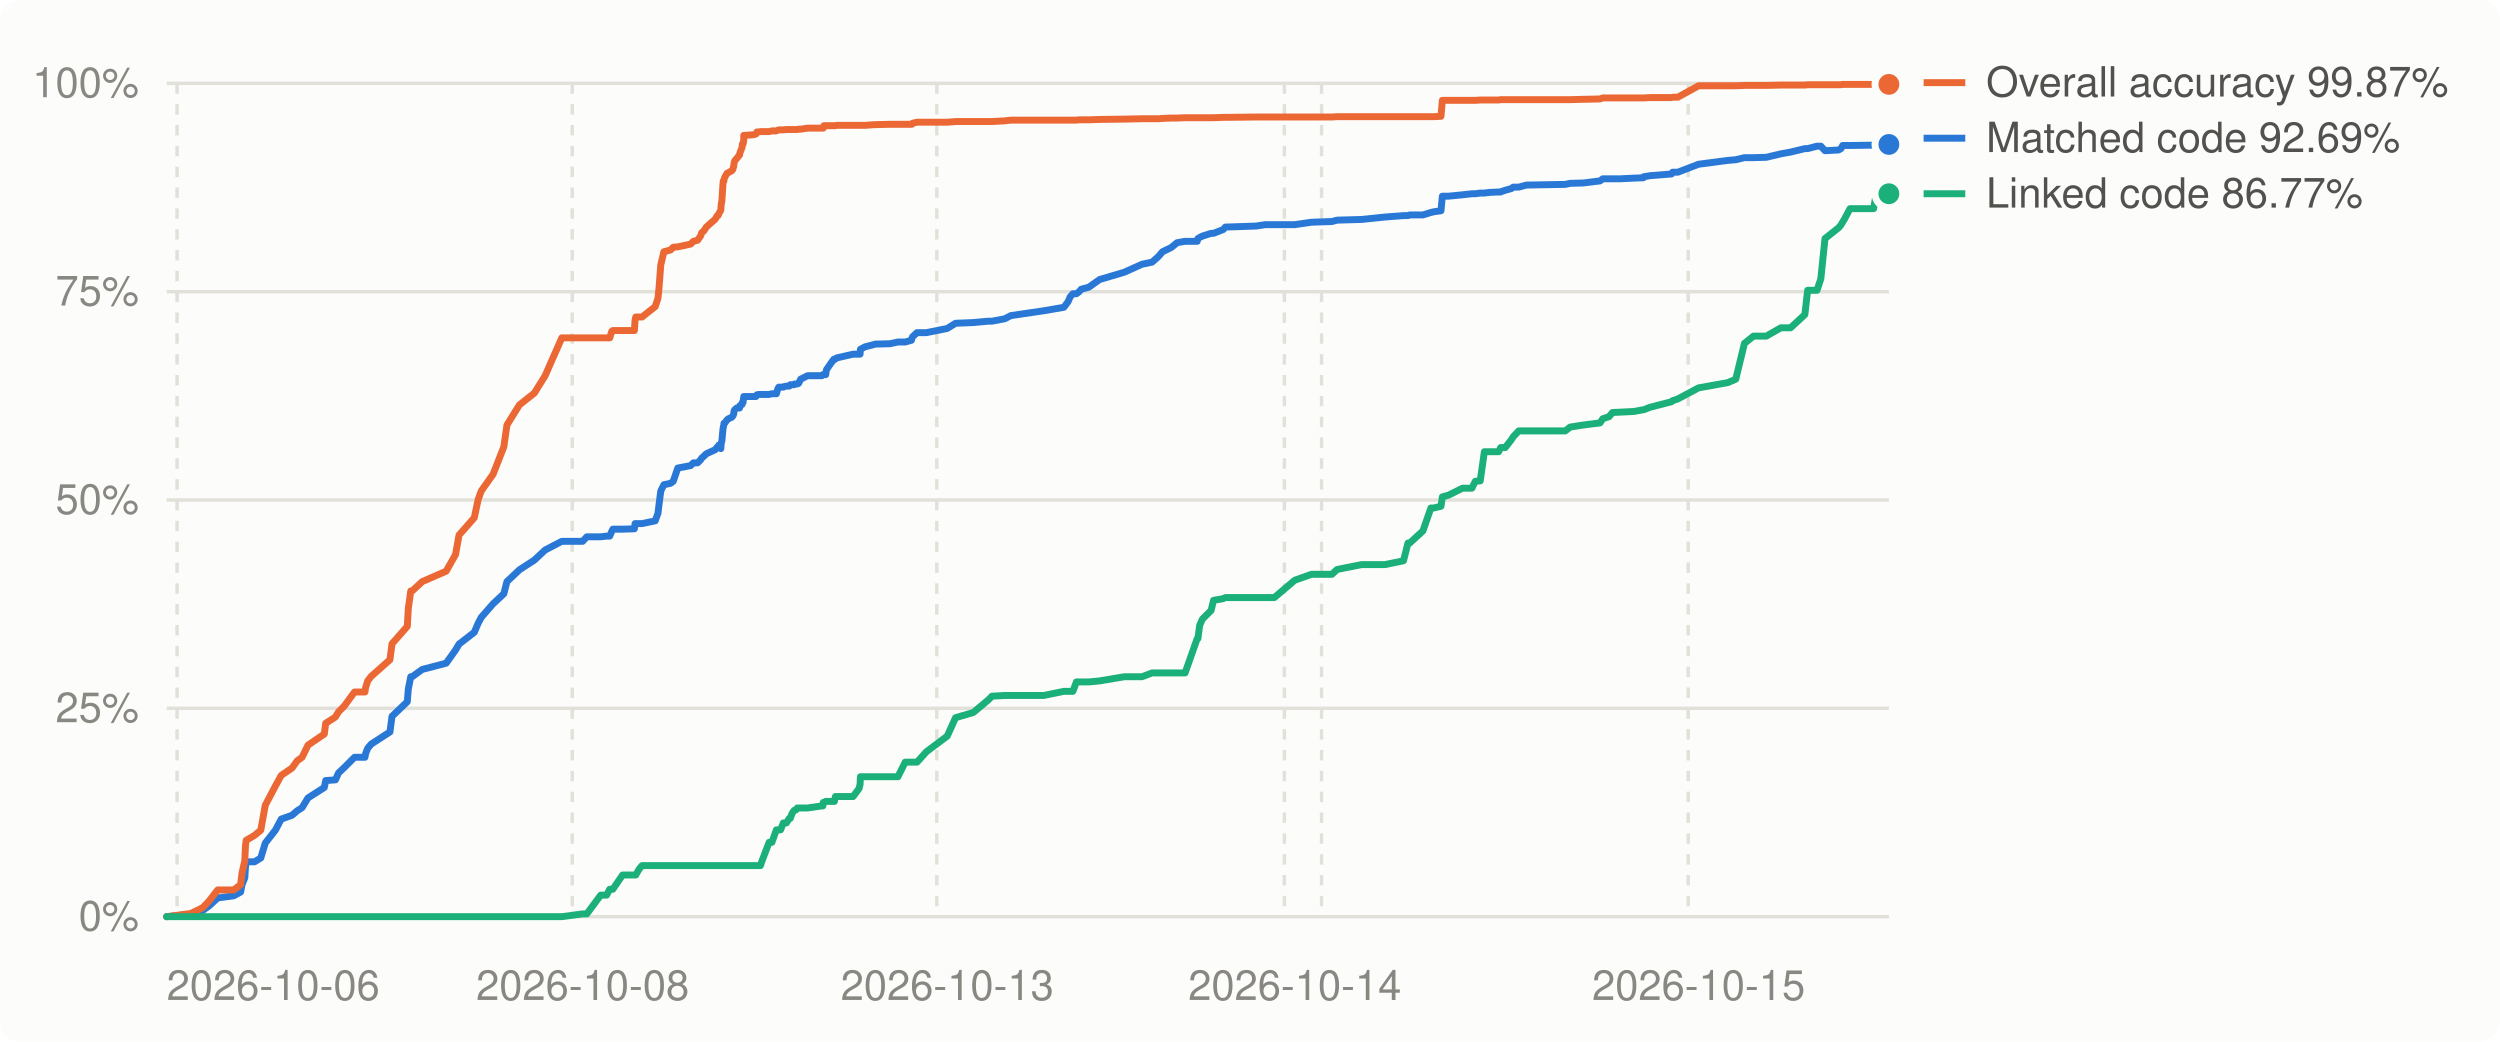
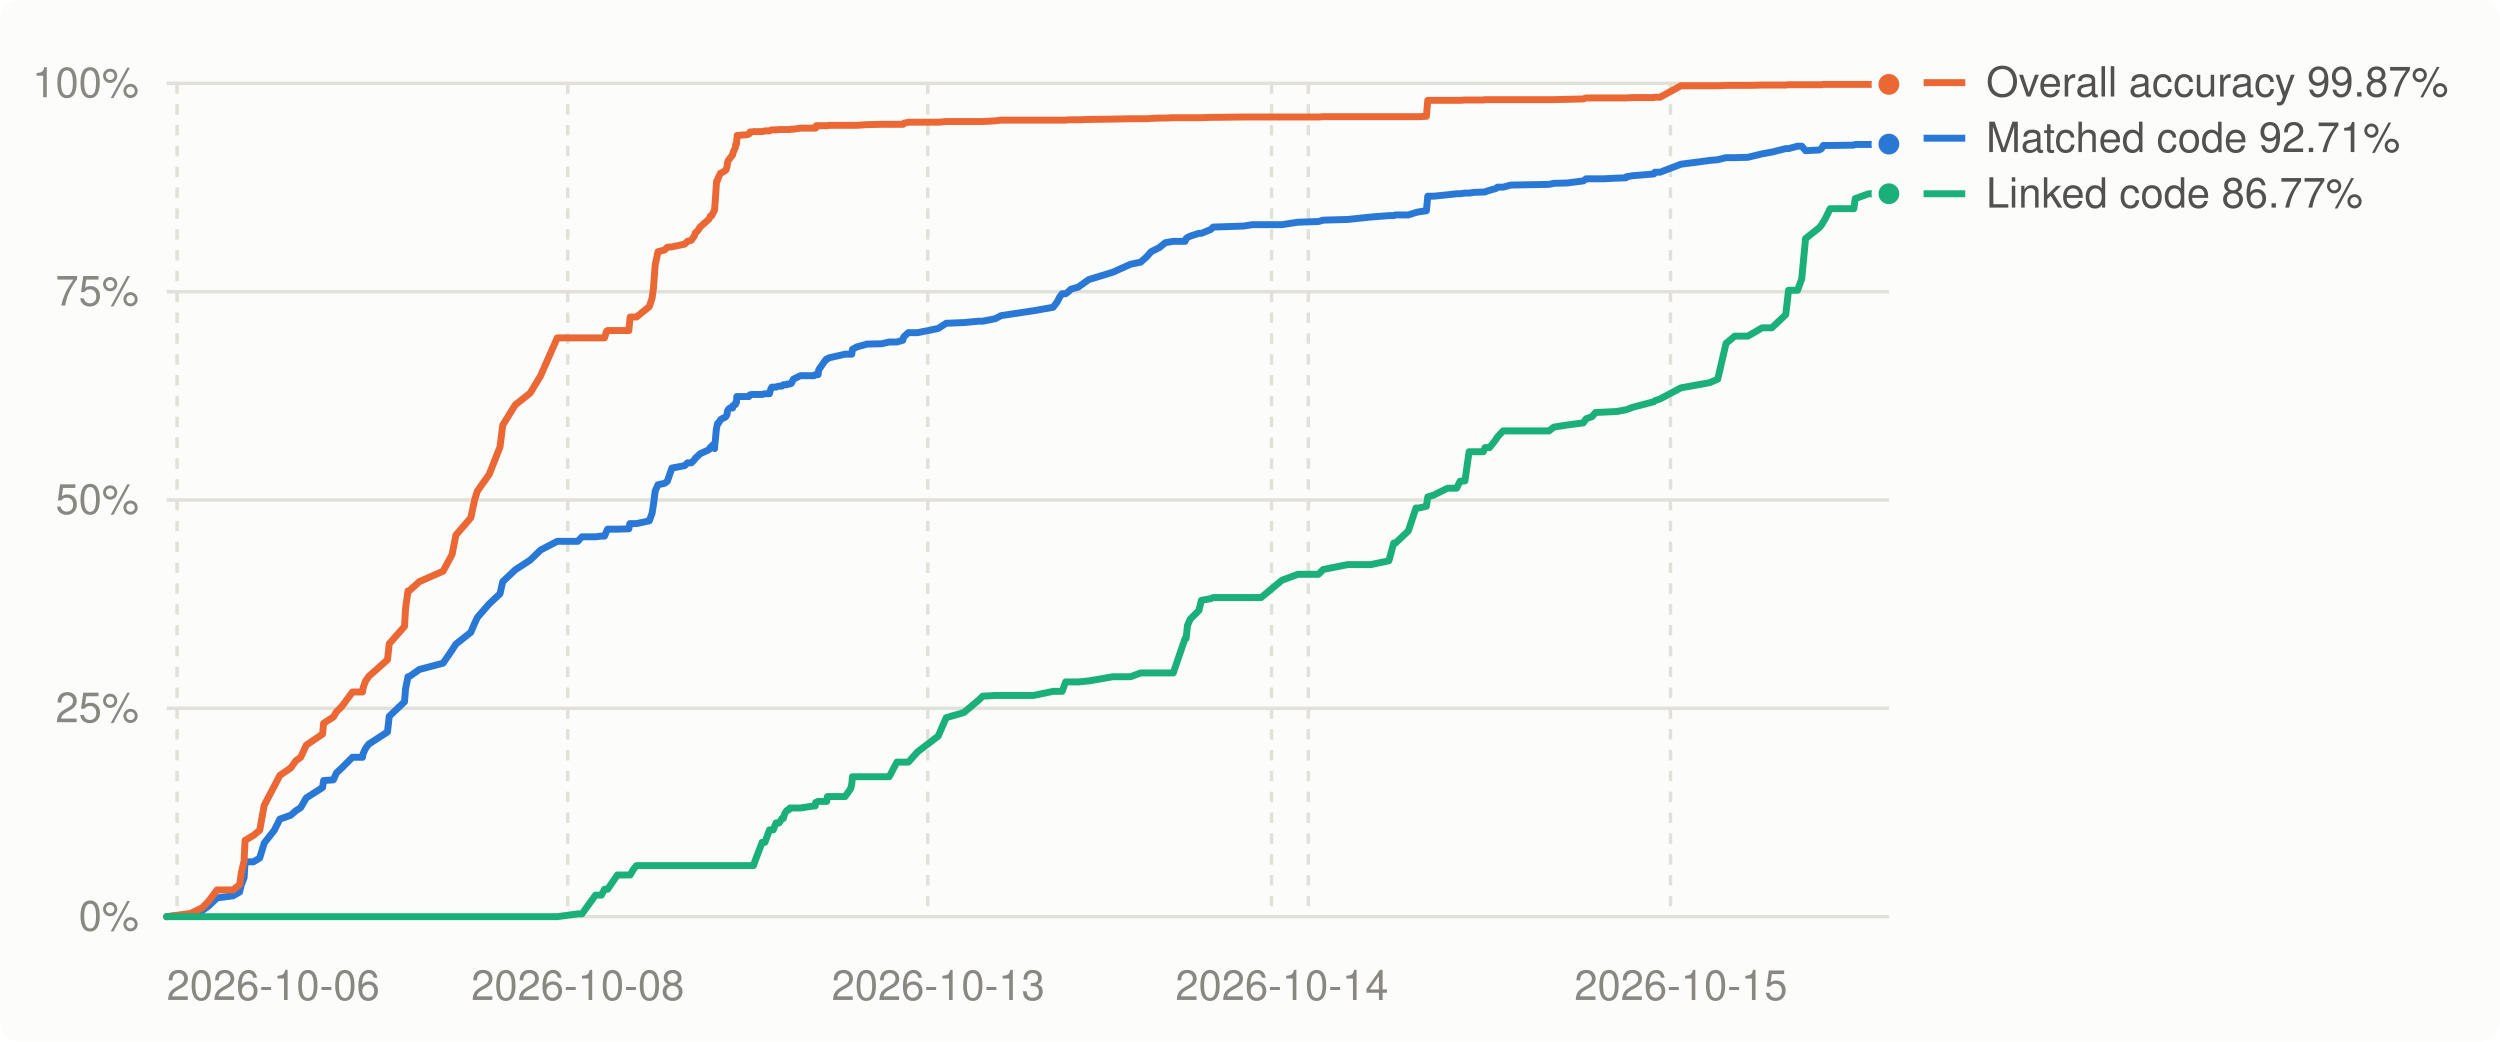
<svg xmlns="http://www.w3.org/2000/svg" viewBox="0 0 720 300" width="720" height="300" role="img" aria-label="Decompilation progress over time">
  <style>
.bg{fill:#fcfcfb}.grid{stroke:#e1e0d9}.muted{fill:#898781}.lbl{fill:#52514e}.ln0{stroke:#2a78d6}.dot0{fill:#2a78d6;stroke:#fcfcfb}.ln1{stroke:#eb6834}.dot1{fill:#eb6834;stroke:#fcfcfb}.ln2{stroke:#1baf7a}.dot2{fill:#1baf7a;stroke:#fcfcfb}
@media (prefers-color-scheme: dark){.bg{fill:#1a1a19}.grid{stroke:#2c2c2a}.muted{fill:#898781}.lbl{fill:#c3c2b7}.ln0{stroke:#3987e5}.dot0{fill:#3987e5;stroke:#1a1a19}.ln1{stroke:#d95926}.dot1{fill:#d95926;stroke:#1a1a19}.ln2{stroke:#199e70}.dot2{fill:#199e70;stroke:#1a1a19}}
text{font:12px -apple-system,BlinkMacSystemFont,'Segoe UI',Helvetica,Arial,sans-serif}
</style>
  <rect class="bg" width="720" height="300" rx="6" />
  <line x1="48" x2="544" y1="264.0" y2="264.0" class="grid" stroke-width="1" />
  <text x="40" y="268.0" class="muted" text-anchor="end">0%</text>
  <line x1="48" x2="544" y1="204.0" y2="204.0" class="grid" stroke-width="1" />
  <text x="40" y="208.0" class="muted" text-anchor="end">25%</text>
  <line x1="48" x2="544" y1="144.0" y2="144.0" class="grid" stroke-width="1" />
  <text x="40" y="148.0" class="muted" text-anchor="end">50%</text>
  <line x1="48" x2="544" y1="84.0" y2="84.0" class="grid" stroke-width="1" />
  <text x="40" y="88.0" class="muted" text-anchor="end">75%</text>
  <line x1="48" x2="544" y1="24.0" y2="24.0" class="grid" stroke-width="1" />
  <text x="40" y="28.0" class="muted" text-anchor="end">100%</text>
  <line x1="51.0" x2="51.0" y1="24" y2="264" class="grid" stroke-width="1" stroke-dasharray="3 3" />
-   <line x1="164.8" x2="164.8" y1="24" y2="264" class="grid" stroke-width="1" stroke-dasharray="3 3" />
-   <line x1="269.8" x2="269.8" y1="24" y2="264" class="grid" stroke-width="1" stroke-dasharray="3 3" />
-   <line x1="369.9" x2="369.9" y1="24" y2="264" class="grid" stroke-width="1" stroke-dasharray="3 3" />
-   <line x1="380.6" x2="380.6" y1="24" y2="264" class="grid" stroke-width="1" stroke-dasharray="3 3" />
-   <line x1="486.2" x2="486.2" y1="24" y2="264" class="grid" stroke-width="1" stroke-dasharray="3 3" />
+   <line x1="163.5" x2="163.5" y1="24" y2="264" class="grid" stroke-width="1" stroke-dasharray="3 3" />
+   <line x1="267.2" x2="267.2" y1="24" y2="264" class="grid" stroke-width="1" stroke-dasharray="3 3" />
+   <line x1="366.2" x2="366.2" y1="24" y2="264" class="grid" stroke-width="1" stroke-dasharray="3 3" />
+   <line x1="376.8" x2="376.8" y1="24" y2="264" class="grid" stroke-width="1" stroke-dasharray="3 3" />
+   <line x1="481.1" x2="481.1" y1="24" y2="264" class="grid" stroke-width="1" stroke-dasharray="3 3" />
  <text class="muted" x="48.0" y="288" text-anchor="start">2026-10-06</text>
-   <text class="muted" x="167.8" y="288" text-anchor="middle">2026-10-08</text>
-   <text class="muted" x="272.8" y="288" text-anchor="middle">2026-10-13</text>
-   <text class="muted" x="372.9" y="288" text-anchor="middle">2026-10-14</text>
-   <text class="muted" x="489.2" y="288" text-anchor="middle">2026-10-15</text>
-   <polyline points="48.0,264.0 54.0,263.4 54.9,263.3 58.4,262.2 60.2,260.9 62.7,258.6 67.3,258.0 69.3,256.9 69.7,254.8 70.5,252.8 70.7,249.7 70.9,248.2 73.3,248.2 75.1,247.1 76.4,242.8 79.3,239.1 81.0,235.9 84.1,234.8 85.6,233.5 87.0,232.6 88.7,229.8 93.4,226.8 93.8,224.8 96.6,224.6 97.5,222.6 99.1,221.1 102.1,218.1 105.1,218.1 105.3,217.0 105.9,215.5 106.9,214.3 112.3,210.8 112.9,206.3 117.3,202.1 117.6,198.4 118.3,194.9 118.7,194.9 121.6,192.8 128.5,191.0 131.2,187.2 132.2,185.5 136.6,182.1 137.7,179.5 138.6,177.8 142.0,173.9 145.1,171.0 146.0,167.5 149.6,164.1 153.9,161.3 157.0,158.4 161.8,155.9 167.8,155.9 169.0,154.6 173.0,154.6 174.7,154.4 175.6,154.4 176.2,153.0 176.5,152.4 179.3,152.4 182.7,152.3 182.9,150.8 183.1,150.8 184.0,150.8 184.9,150.8 188.7,150.0 189.5,147.8 189.8,145.3 190.3,141.4 191.2,139.6 193.1,139.2 193.9,138.6 195.2,134.8 198.9,134.1 199.7,133.3 200.9,133.3 201.8,132.4 202.1,131.9 202.6,131.5 202.7,131.4 203.1,131.0 203.4,130.7 206.0,129.5 206.5,128.8 206.8,128.7 207.0,128.2 207.6,129.2 207.7,127.6 207.9,127.0 208.2,123.7 208.3,123.1 208.5,122.2 208.5,121.9 208.7,121.9 209.4,120.9 209.8,120.6 210.7,120.2 211.0,119.9 211.3,119.3 211.4,118.4 211.6,118.0 212.2,117.5 213.0,117.5 213.1,116.8 213.7,116.5 213.8,115.9 214.0,115.9 214.2,114.2 214.2,114.2 215.7,114.2 217.0,114.2 217.7,114.2 218.0,113.7 218.0,113.7 218.6,113.6 219.0,113.6 219.4,113.6 221.5,113.6 222.3,113.4 223.6,113.4 224.0,112.0 224.3,111.5 224.8,111.5 225.6,111.5 225.6,111.4 226.5,111.2 227.3,111.2 227.6,110.8 228.1,110.8 228.7,110.8 228.8,110.6 229.3,110.6 229.5,110.6 229.6,110.6 230.0,110.4 230.6,109.2 232.6,108.2 236.7,108.2 237.0,107.9 237.1,107.9 237.3,107.9 237.5,107.9 237.8,107.9 238.0,106.5 239.8,103.9 240.0,103.8 240.1,103.5 240.3,103.4 240.6,103.4 240.9,103.1 245.7,102.0 247.4,102.0 247.7,102.0 247.8,100.6 249.1,99.9 251.8,99.2 252.0,99.1 256.3,99.0 258.6,98.5 260.7,98.5 262.5,98.0 262.6,97.5 262.8,97.0 264.1,95.8 266.8,95.8 272.8,94.6 275.2,93.1 280.3,92.9 284.6,92.5 285.7,92.5 289.4,91.8 291.1,90.9 300.6,89.5 306.4,88.5 307.6,86.9 308.2,85.5 309.0,84.6 310.0,84.6 310.8,84.0 311.4,83.3 313.6,82.7 316.7,80.5 323.8,78.4 328.9,76.1 331.8,75.5 333.6,73.9 334.8,72.5 337.3,71.3 339.0,69.9 341.3,69.5 344.8,69.5 345.0,68.7 345.5,68.4 346.3,68.0 348.8,67.2 349.5,67.2 352.3,66.1 352.9,65.4 361.8,65.1 364.4,64.7 367.0,64.7 372.9,64.7 377.7,64.0 383.6,63.8 385.1,63.4 392.2,63.2 398.9,62.5 404.2,62.1 405.5,62.1 406.0,61.9 409.8,61.9 412.1,61.2 412.9,61.0 415.0,60.7 415.4,56.5 417.2,56.5 421.2,56.1 423.9,55.8 424.9,55.8 426.3,55.6 427.5,55.6 429.1,55.4 431.6,55.3 432.2,55.3 432.3,55.2 433.5,54.8 435.3,54.3 435.8,53.9 437.4,53.9 439.6,53.3 450.8,53.1 452.2,52.8 456.0,52.7 460.8,52.1 461.6,51.5 463.4,51.5 464.4,51.5 466.6,51.5 470.6,51.3 473.3,51.2 473.4,50.9 475.2,50.6 481.4,50.1 481.7,49.6 483.2,49.6 489.2,47.3 497.6,46.2 499.9,46.0 502.4,45.4 505.0,45.4 508.7,45.3 512.9,44.3 515.7,43.8 519.8,42.8 520.6,42.8 523.3,42.1 524.4,42.1 525.6,43.4 529.5,43.2 530.2,42.8 530.7,41.9 531.1,41.9 532.8,41.9 539.6,41.8 540.1,41.6 544.0,41.6" fill="none" class="ln0" stroke-width="2" stroke-linejoin="round" stroke-linecap="round" />
-   <polyline points="48.0,264.0 54.0,263.2 54.9,263.1 58.4,261.4 60.2,259.5 62.7,256.3 67.3,256.3 69.3,254.8 69.7,251.4 70.5,247.9 70.7,243.5 70.9,242.0 73.3,240.6 75.1,239.1 76.4,231.9 79.3,226.4 81.0,223.3 84.1,221.2 85.6,219.1 87.0,218.1 88.7,214.6 93.4,211.4 93.8,208.3 96.6,206.5 97.5,205.0 99.1,203.4 102.1,199.3 105.1,199.3 105.3,198.0 105.9,196.1 106.9,194.8 112.3,190.0 112.9,185.4 117.3,180.4 117.6,175.2 118.3,170.2 118.7,170.2 121.6,167.5 128.5,164.5 131.2,159.7 132.2,154.1 136.6,149.1 137.7,143.9 138.6,141.4 142.0,136.6 145.1,128.7 146.0,122.4 149.6,116.6 153.9,113.2 157.0,108.2 161.8,97.3 167.8,97.3 169.0,97.3 173.0,97.3 174.7,97.3 175.6,97.3 176.2,95.4 176.5,95.2 179.3,95.2 182.7,95.2 182.9,92.1 183.1,91.3 184.0,91.3 184.9,91.3 188.7,88.3 189.5,85.9 189.8,82.9 190.3,76.3 191.2,72.5 193.1,72.0 193.9,71.2 195.2,71.1 198.9,70.3 199.7,69.5 200.9,69.2 201.8,67.9 202.1,67.0 202.6,66.6 202.7,66.5 203.1,65.9 203.4,65.4 206.0,63.1 206.5,62.2 206.8,62.1 207.0,61.6 207.6,60.5 207.7,58.9 207.9,57.9 208.2,53.2 208.3,52.1 208.5,52.1 208.5,51.8 208.7,51.1 209.4,49.9 209.8,49.7 210.7,49.2 211.0,48.9 211.3,47.9 211.4,47.0 211.6,46.3 212.2,45.6 213.0,44.6 213.1,44.0 213.7,42.5 213.8,41.5 214.0,41.5 214.2,40.4 214.2,39.0 215.7,38.9 217.0,38.8 217.7,38.6 218.0,38.1 218.0,38.0 218.6,38.0 219.0,37.9 219.4,37.9 221.5,37.9 222.3,37.7 223.6,37.7 224.0,37.5 224.3,37.4 224.8,37.4 225.6,37.4 225.6,37.4 226.5,37.3 227.3,37.3 227.6,37.3 228.1,37.3 228.7,37.3 228.8,37.3 229.3,37.3 229.5,37.3 229.6,37.3 230.0,37.2 230.6,37.2 232.6,36.9 236.7,36.9 237.0,36.9 237.1,36.9 237.3,36.2 237.5,36.2 237.8,36.2 238.0,36.2 239.8,36.2 240.0,36.2 240.1,36.2 240.3,36.2 240.6,36.2 240.9,36.1 245.7,36.1 247.4,36.1 247.7,36.1 247.8,36.1 249.1,36.1 251.8,35.9 252.0,35.9 256.3,35.8 258.6,35.8 260.7,35.8 262.5,35.8 262.6,35.8 262.8,35.5 264.1,35.2 266.8,35.2 272.8,35.2 275.2,35.0 280.3,35.0 284.6,35.0 285.7,35.0 289.4,34.8 291.1,34.6 300.6,34.6 306.4,34.6 307.6,34.6 308.2,34.6 309.0,34.6 310.0,34.6 310.8,34.5 311.4,34.5 313.6,34.5 316.7,34.4 323.8,34.3 328.9,34.2 331.8,34.2 333.6,34.2 334.8,34.1 337.3,34.0 339.0,34.0 341.3,33.9 344.8,33.9 345.0,33.9 345.5,33.9 346.3,33.9 348.8,33.9 349.5,33.9 352.3,33.8 352.9,33.8 361.8,33.7 364.4,33.7 367.0,33.7 372.9,33.7 377.7,33.7 383.6,33.7 385.1,33.6 392.2,33.6 398.9,33.6 404.2,33.6 405.5,33.6 406.0,33.6 409.8,33.6 412.1,33.6 412.9,33.6 415.0,33.5 415.4,28.9 417.2,28.9 421.2,28.9 423.9,28.9 424.9,28.9 426.3,28.8 427.5,28.8 429.1,28.8 431.6,28.8 432.2,28.7 432.3,28.7 433.5,28.7 435.3,28.7 435.8,28.7 437.4,28.7 439.6,28.7 450.8,28.7 452.2,28.7 456.0,28.6 460.8,28.5 461.6,28.2 463.4,28.2 464.4,28.2 466.6,28.2 470.6,28.2 473.3,28.2 473.4,28.2 475.2,28.1 481.4,28.1 481.7,28.0 483.2,28.0 489.2,24.7 497.6,24.7 499.9,24.7 502.4,24.6 505.0,24.6 508.7,24.6 512.9,24.5 515.7,24.5 519.8,24.5 520.6,24.4 523.3,24.4 524.4,24.4 525.6,24.4 529.5,24.4 530.2,24.4 530.7,24.3 531.1,24.3 532.8,24.3 539.6,24.3 540.1,24.3 544.0,24.3" fill="none" class="ln1" stroke-width="2" stroke-linejoin="round" stroke-linecap="round" />
-   <polyline points="48.0,264.0 54.0,264.0 54.9,264.0 58.4,264.0 60.2,264.0 62.7,264.0 67.3,264.0 69.3,264.0 69.7,264.0 70.5,264.0 70.7,264.0 70.9,264.0 73.3,264.0 75.1,264.0 76.4,264.0 79.3,264.0 81.0,264.0 84.1,264.0 85.6,264.0 87.0,264.0 88.7,264.0 93.4,264.0 93.8,264.0 96.6,264.0 97.5,264.0 99.1,264.0 102.1,264.0 105.1,264.0 105.3,264.0 105.9,264.0 106.9,264.0 112.3,264.0 112.9,264.0 117.3,264.0 117.6,264.0 118.3,264.0 118.7,264.0 121.6,264.0 128.5,264.0 131.2,264.0 132.2,264.0 136.6,264.0 137.7,264.0 138.6,264.0 142.0,264.0 145.1,264.0 146.0,264.0 149.6,264.0 153.9,264.0 157.0,264.0 161.8,264.0 167.8,263.2 169.0,263.2 173.0,257.8 174.7,257.8 175.6,256.1 176.2,256.1 176.5,256.1 179.3,252.0 182.7,252.0 182.9,252.0 183.1,252.0 184.0,250.4 184.9,249.3 188.7,249.3 189.5,249.3 189.8,249.3 190.3,249.3 191.2,249.3 193.1,249.3 193.9,249.3 195.2,249.3 198.9,249.3 199.7,249.3 200.9,249.3 201.8,249.3 202.1,249.3 202.6,249.3 202.7,249.3 203.1,249.3 203.4,249.3 206.0,249.3 206.5,249.3 206.8,249.3 207.0,249.3 207.6,249.3 207.7,249.3 207.9,249.3 208.2,249.3 208.3,249.3 208.5,249.3 208.5,249.3 208.7,249.3 209.4,249.3 209.8,249.3 210.7,249.3 211.0,249.3 211.3,249.3 211.4,249.3 211.6,249.3 212.2,249.3 213.0,249.3 213.1,249.3 213.7,249.3 213.8,249.3 214.0,249.3 214.2,249.3 214.2,249.3 215.7,249.3 217.0,249.3 217.7,249.3 218.0,249.3 218.0,249.3 218.6,249.3 219.0,249.3 219.4,248.1 221.5,242.6 222.3,242.6 223.6,239.0 224.0,239.0 224.3,239.0 224.8,239.0 225.6,237.0 225.6,237.0 226.5,237.0 227.3,235.7 227.6,235.7 228.1,234.3 228.7,233.4 228.8,233.4 229.3,233.2 229.5,232.9 229.6,232.7 230.0,232.7 230.6,232.7 232.6,232.7 236.7,232.1 237.0,232.1 237.1,231.1 237.3,231.1 237.5,231.0 237.8,230.8 238.0,230.8 239.8,230.8 240.0,230.8 240.1,230.8 240.3,230.8 240.6,229.4 240.9,229.4 245.7,229.4 247.4,227.1 247.7,225.9 247.8,223.7 249.1,223.7 251.8,223.7 252.0,223.7 256.3,223.7 258.6,223.7 260.7,219.5 262.5,219.5 262.6,219.5 262.8,219.5 264.1,219.5 266.8,216.5 272.8,212.0 275.2,206.7 280.3,205.2 284.6,201.6 285.7,200.5 289.4,200.3 291.1,200.3 300.6,200.3 306.4,199.1 307.6,199.1 308.2,199.1 309.0,199.1 310.0,196.4 310.8,196.4 311.4,196.4 313.6,196.4 316.7,196.1 323.8,194.9 328.9,194.9 331.8,193.8 333.6,193.8 334.8,193.8 337.3,193.8 339.0,193.8 341.3,193.8 344.8,183.9 345.0,183.9 345.5,180.1 346.3,178.3 348.8,175.8 349.5,172.9 352.3,172.4 352.9,172.1 361.8,172.1 364.4,172.1 367.0,172.1 372.9,167.1 377.7,165.4 383.6,165.4 385.1,164.0 392.2,162.6 398.9,162.6 404.2,161.5 405.5,156.4 406.0,156.4 409.8,152.9 412.1,146.3 412.9,146.3 415.0,145.8 415.4,143.1 417.2,142.6 421.2,140.6 423.9,140.6 424.9,138.6 426.3,138.5 427.5,130.1 429.1,130.1 431.6,130.1 432.2,128.9 432.3,128.9 433.5,128.9 435.3,126.6 435.8,125.8 437.4,124.1 439.6,124.1 450.8,124.1 452.2,123.0 456.0,122.4 460.8,121.8 461.6,120.6 463.4,120.0 464.4,118.8 466.6,118.7 470.6,118.5 473.3,118.0 473.4,118.0 475.2,117.3 481.4,115.7 481.7,115.4 483.2,114.9 489.2,111.7 497.6,110.2 499.9,109.2 502.4,98.9 505.0,96.8 508.7,96.8 512.9,94.4 515.7,94.4 519.8,90.6 520.6,83.6 523.3,83.6 524.4,80.3 525.6,68.7 529.5,65.6 530.2,64.8 530.7,63.9 531.1,63.3 532.8,60.1 539.6,60.1 540.1,57.2 544.0,55.8" fill="none" class="ln2" stroke-width="2" stroke-linejoin="round" stroke-linecap="round" />
-   <circle cx="544.0" cy="41.6" r="4" class="dot0" stroke-width="2" />
+   <text class="muted" x="166.4" y="288" text-anchor="middle">2026-10-08</text>
+   <text class="muted" x="270.2" y="288" text-anchor="middle">2026-10-13</text>
+   <text class="muted" x="369.2" y="288" text-anchor="middle">2026-10-14</text>
+   <text class="muted" x="484.1" y="288" text-anchor="middle">2026-10-15</text>
+   <polyline points="48.0,264.0 53.9,263.4 54.8,263.3 58.3,262.2 60.1,260.9 62.5,258.6 67.1,258.0 69.0,256.9 69.5,254.8 70.3,252.8 70.5,249.7 70.6,248.2 73.0,248.2 74.8,247.1 76.1,242.8 79.0,239.1 80.6,235.9 83.7,234.8 85.2,233.5 86.6,232.6 88.2,229.8 92.9,226.8 93.2,224.8 96.0,224.6 96.9,222.6 98.5,221.1 101.5,218.1 104.4,218.1 104.6,217.0 105.3,215.5 106.2,214.3 111.6,210.8 112.1,206.3 116.5,202.1 116.8,198.4 117.5,194.9 117.8,194.9 120.8,192.8 127.6,191.0 130.2,187.2 131.3,185.5 135.6,182.1 136.7,179.5 137.5,177.8 140.9,173.9 144.0,171.0 144.8,167.5 148.4,164.1 152.7,161.3 155.7,158.4 160.5,155.9 166.4,155.9 167.6,154.6 171.5,154.6 173.2,154.4 174.1,154.4 174.7,153.0 175.0,152.4 177.8,152.4 181.1,152.3 181.4,150.8 181.5,150.8 182.4,150.8 183.3,150.8 187.0,150.0 187.8,147.8 188.2,145.3 188.7,141.4 189.5,139.6 191.4,139.2 192.2,138.6 193.5,134.8 197.2,134.1 198.0,133.3 199.1,133.3 200.0,132.4 200.3,131.9 200.8,131.5 200.9,131.4 201.3,131.0 201.6,130.7 204.2,129.5 204.6,128.8 205.0,128.7 205.2,128.2 205.8,129.2 205.9,127.6 206.0,127.0 206.3,123.7 206.4,123.1 206.6,122.2 206.7,121.9 206.9,121.9 207.5,120.9 207.9,120.6 208.8,120.2 209.1,119.9 209.4,119.3 209.5,118.4 209.7,118.0 210.2,117.5 211.0,117.5 211.1,116.8 211.8,116.5 211.9,115.9 212.1,115.9 212.2,114.2 212.3,114.2 213.7,114.2 215.1,114.2 215.7,114.2 216.0,113.7 216.0,113.7 216.6,113.6 217.0,113.6 217.4,113.6 219.5,113.6 220.3,113.4 221.6,113.4 222.0,112.0 222.3,111.5 222.7,111.5 223.5,111.5 223.6,111.4 224.4,111.2 225.2,111.2 225.6,110.8 226.0,110.8 226.6,110.8 226.7,110.6 227.2,110.6 227.3,110.6 227.5,110.6 227.9,110.4 228.5,109.2 230.5,108.2 234.5,108.2 234.8,107.9 234.9,107.9 235.1,107.9 235.3,107.9 235.6,107.9 235.8,106.5 237.6,103.9 237.8,103.8 237.9,103.5 238.1,103.4 238.3,103.4 238.6,103.1 243.4,102.0 245.0,102.0 245.3,102.0 245.5,100.6 246.8,99.9 249.4,99.2 249.6,99.1 253.9,99.0 256.1,98.5 258.3,98.5 260.0,98.0 260.1,97.5 260.3,97.0 261.6,95.8 264.3,95.8 270.2,94.6 272.5,93.1 277.6,92.9 281.9,92.5 283.0,92.5 286.6,91.8 288.3,90.9 297.6,89.5 303.3,88.5 304.5,86.9 305.2,85.5 305.9,84.6 306.9,84.6 307.7,84.0 308.4,83.3 310.5,82.7 313.6,80.5 320.5,78.4 325.6,76.1 328.5,75.5 330.3,73.9 331.5,72.5 333.9,71.3 335.6,69.9 337.9,69.5 341.3,69.5 341.6,68.7 342.0,68.4 342.8,68.0 345.3,67.2 346.0,67.2 348.7,66.1 349.4,65.4 358.2,65.1 360.7,64.7 363.2,64.7 369.2,64.7 373.8,64.0 379.7,63.8 381.1,63.4 388.2,63.2 394.8,62.5 400.0,62.1 401.4,62.1 401.9,61.9 405.6,61.9 407.8,61.2 408.7,61.0 410.8,60.7 411.2,56.5 412.9,56.5 416.9,56.1 419.5,55.8 420.5,55.8 421.9,55.6 423.1,55.6 424.6,55.4 427.2,55.3 427.7,55.3 427.8,55.2 429.0,54.8 430.8,54.3 431.3,53.9 432.9,53.9 435.1,53.3 446.1,53.1 447.5,52.8 451.3,52.7 456.0,52.1 456.8,51.5 458.5,51.5 459.5,51.5 461.8,51.5 465.7,51.3 468.3,51.2 468.4,50.9 470.2,50.6 476.3,50.1 476.6,49.6 478.1,49.6 484.1,47.3 492.4,46.2 494.7,46.0 497.1,45.4 499.6,45.4 503.4,45.3 507.5,44.3 510.3,43.8 514.3,42.8 515.1,42.8 517.7,42.1 518.9,42.1 520.0,43.4 523.9,43.2 524.6,42.8 525.1,41.9 525.5,41.9 527.1,41.9 533.9,41.8 534.3,41.6 538.2,41.6 544.0,41.5" fill="none" class="ln0" stroke-width="2" stroke-linejoin="round" stroke-linecap="round" />
+   <polyline points="48.0,264.0 53.9,263.2 54.8,263.1 58.3,261.4 60.1,259.5 62.5,256.3 67.1,256.3 69.0,254.8 69.5,251.4 70.3,247.9 70.5,243.5 70.6,242.0 73.0,240.6 74.8,239.1 76.1,231.9 79.0,226.4 80.6,223.3 83.7,221.2 85.2,219.1 86.6,218.1 88.2,214.6 92.9,211.4 93.2,208.3 96.0,206.5 96.9,205.0 98.5,203.4 101.5,199.3 104.4,199.3 104.6,198.0 105.3,196.1 106.2,194.8 111.6,190.0 112.1,185.4 116.5,180.4 116.8,175.2 117.5,170.2 117.8,170.2 120.8,167.5 127.6,164.5 130.2,159.7 131.3,154.1 135.6,149.1 136.7,143.9 137.5,141.4 140.9,136.6 144.0,128.7 144.8,122.4 148.4,116.6 152.7,113.2 155.7,108.2 160.5,97.3 166.4,97.3 167.6,97.3 171.5,97.3 173.2,97.3 174.1,97.3 174.7,95.4 175.0,95.2 177.8,95.2 181.1,95.2 181.4,92.1 181.5,91.3 182.4,91.3 183.3,91.3 187.0,88.3 187.8,85.9 188.2,82.9 188.7,76.3 189.5,72.5 191.4,72.0 192.2,71.2 193.5,71.1 197.2,70.3 198.0,69.5 199.1,69.2 200.0,67.9 200.3,67.0 200.8,66.6 200.9,66.5 201.3,65.9 201.6,65.4 204.2,63.1 204.6,62.2 205.0,62.1 205.2,61.6 205.8,60.5 205.9,58.9 206.0,57.9 206.3,53.2 206.4,52.1 206.6,52.1 206.7,51.8 206.9,51.1 207.5,49.9 207.9,49.7 208.8,49.2 209.1,48.9 209.4,47.9 209.5,47.0 209.7,46.3 210.2,45.6 211.0,44.6 211.1,44.0 211.8,42.5 211.9,41.5 212.1,41.5 212.2,40.4 212.3,39.0 213.7,38.9 215.1,38.8 215.7,38.6 216.0,38.1 216.0,38.0 216.6,38.0 217.0,37.9 217.4,37.9 219.5,37.9 220.3,37.7 221.6,37.7 222.0,37.5 222.3,37.4 222.7,37.4 223.5,37.4 223.6,37.4 224.4,37.3 225.2,37.3 225.6,37.3 226.0,37.3 226.6,37.3 226.7,37.3 227.2,37.3 227.3,37.3 227.5,37.3 227.9,37.2 228.5,37.2 230.5,36.9 234.5,36.9 234.8,36.9 234.9,36.9 235.1,36.2 235.3,36.2 235.6,36.2 235.8,36.2 237.6,36.2 237.8,36.2 237.9,36.2 238.1,36.2 238.3,36.2 238.6,36.1 243.4,36.1 245.0,36.1 245.3,36.1 245.5,36.1 246.8,36.1 249.4,35.9 249.6,35.9 253.9,35.8 256.1,35.8 258.3,35.8 260.0,35.8 260.1,35.8 260.3,35.5 261.6,35.2 264.3,35.2 270.2,35.2 272.5,35.0 277.6,35.0 281.9,35.0 283.0,35.0 286.6,34.8 288.3,34.6 297.6,34.6 303.3,34.6 304.5,34.6 305.2,34.6 305.9,34.6 306.9,34.6 307.7,34.5 308.4,34.5 310.5,34.5 313.6,34.4 320.5,34.3 325.6,34.2 328.5,34.2 330.3,34.2 331.5,34.1 333.9,34.0 335.6,34.0 337.9,33.9 341.3,33.9 341.6,33.9 342.0,33.9 342.8,33.9 345.3,33.9 346.0,33.9 348.7,33.8 349.4,33.8 358.2,33.7 360.7,33.7 363.2,33.7 369.2,33.7 373.8,33.7 379.7,33.7 381.1,33.6 388.2,33.6 394.8,33.6 400.0,33.6 401.4,33.6 401.9,33.6 405.6,33.6 407.8,33.6 408.7,33.6 410.8,33.5 411.2,28.9 412.9,28.9 416.9,28.9 419.5,28.9 420.5,28.9 421.9,28.8 423.1,28.8 424.6,28.8 427.2,28.8 427.7,28.7 427.8,28.7 429.0,28.7 430.8,28.7 431.3,28.7 432.9,28.7 435.1,28.7 446.1,28.7 447.5,28.7 451.3,28.6 456.0,28.5 456.8,28.2 458.5,28.2 459.5,28.2 461.8,28.2 465.7,28.2 468.3,28.2 468.4,28.2 470.2,28.1 476.3,28.1 476.6,28.0 478.1,28.0 484.1,24.7 492.4,24.7 494.7,24.7 497.1,24.6 499.6,24.6 503.4,24.6 507.5,24.5 510.3,24.5 514.3,24.5 515.1,24.4 517.7,24.4 518.9,24.4 520.0,24.4 523.9,24.4 524.6,24.4 525.1,24.3 525.5,24.3 527.1,24.3 533.9,24.3 534.3,24.3 538.2,24.3 544.0,24.3" fill="none" class="ln1" stroke-width="2" stroke-linejoin="round" stroke-linecap="round" />
+   <polyline points="48.0,264.0 53.9,264.0 54.8,264.0 58.3,264.0 60.1,264.0 62.5,264.0 67.1,264.0 69.0,264.0 69.5,264.0 70.3,264.0 70.5,264.0 70.6,264.0 73.0,264.0 74.8,264.0 76.1,264.0 79.0,264.0 80.6,264.0 83.7,264.0 85.2,264.0 86.6,264.0 88.2,264.0 92.9,264.0 93.2,264.0 96.0,264.0 96.9,264.0 98.5,264.0 101.5,264.0 104.4,264.0 104.6,264.0 105.3,264.0 106.2,264.0 111.6,264.0 112.1,264.0 116.5,264.0 116.8,264.0 117.5,264.0 117.8,264.0 120.8,264.0 127.6,264.0 130.2,264.0 131.3,264.0 135.6,264.0 136.7,264.0 137.5,264.0 140.9,264.0 144.0,264.0 144.8,264.0 148.4,264.0 152.7,264.0 155.7,264.0 160.5,264.0 166.4,263.2 167.6,263.2 171.5,257.8 173.2,257.8 174.1,256.1 174.7,256.1 175.0,256.1 177.8,252.0 181.1,252.0 181.4,252.0 181.5,252.0 182.4,250.4 183.3,249.3 187.0,249.3 187.8,249.3 188.2,249.3 188.7,249.3 189.5,249.3 191.4,249.3 192.2,249.3 193.5,249.3 197.2,249.3 198.0,249.3 199.1,249.3 200.0,249.3 200.3,249.3 200.8,249.3 200.9,249.3 201.3,249.3 201.6,249.3 204.2,249.3 204.6,249.3 205.0,249.3 205.2,249.3 205.8,249.3 205.9,249.3 206.0,249.3 206.3,249.3 206.4,249.3 206.6,249.3 206.7,249.3 206.9,249.3 207.5,249.3 207.9,249.3 208.8,249.3 209.1,249.3 209.4,249.3 209.5,249.3 209.7,249.3 210.2,249.3 211.0,249.3 211.1,249.3 211.8,249.3 211.9,249.3 212.1,249.3 212.2,249.3 212.3,249.3 213.7,249.3 215.1,249.3 215.7,249.3 216.0,249.3 216.0,249.3 216.6,249.3 217.0,249.3 217.4,248.1 219.5,242.6 220.3,242.6 221.6,239.0 222.0,239.0 222.3,239.0 222.7,239.0 223.5,237.0 223.6,237.0 224.4,237.0 225.2,235.7 225.6,235.7 226.0,234.3 226.6,233.4 226.7,233.4 227.2,233.2 227.3,232.9 227.5,232.7 227.9,232.7 228.5,232.7 230.5,232.7 234.5,232.1 234.8,232.1 234.9,231.1 235.1,231.1 235.3,231.0 235.6,230.8 235.8,230.8 237.6,230.8 237.8,230.8 237.9,230.8 238.1,230.8 238.3,229.4 238.6,229.4 243.4,229.4 245.0,227.1 245.3,225.9 245.5,223.7 246.8,223.7 249.4,223.7 249.6,223.7 253.9,223.7 256.1,223.7 258.3,219.5 260.0,219.5 260.1,219.5 260.3,219.5 261.6,219.5 264.3,216.5 270.2,212.0 272.5,206.7 277.6,205.2 281.9,201.6 283.0,200.5 286.6,200.3 288.3,200.3 297.6,200.3 303.3,199.1 304.5,199.1 305.2,199.1 305.9,199.1 306.9,196.4 307.7,196.4 308.4,196.4 310.5,196.4 313.6,196.1 320.5,194.9 325.6,194.9 328.5,193.8 330.3,193.8 331.5,193.8 333.9,193.8 335.6,193.8 337.9,193.8 341.3,183.9 341.6,183.9 342.0,180.1 342.8,178.3 345.3,175.8 346.0,172.9 348.7,172.4 349.4,172.1 358.2,172.1 360.7,172.1 363.2,172.1 369.2,167.1 373.8,165.4 379.7,165.4 381.1,164.0 388.2,162.6 394.8,162.6 400.0,161.5 401.4,156.4 401.9,156.4 405.6,152.9 407.8,146.3 408.7,146.3 410.8,145.8 411.2,143.1 412.9,142.6 416.9,140.6 419.5,140.6 420.5,138.6 421.9,138.5 423.1,130.1 424.6,130.1 427.2,130.1 427.7,128.9 427.8,128.9 429.0,128.9 430.8,126.6 431.3,125.8 432.9,124.1 435.1,124.1 446.1,124.1 447.5,123.0 451.3,122.4 456.0,121.8 456.8,120.6 458.5,120.0 459.5,118.8 461.8,118.7 465.7,118.5 468.3,118.0 468.4,118.0 470.2,117.3 476.3,115.7 476.6,115.4 478.1,114.9 484.1,111.7 492.4,110.2 494.7,109.2 497.1,98.9 499.6,96.8 503.4,96.8 507.5,94.4 510.3,94.4 514.3,90.6 515.1,83.6 517.7,83.6 518.9,80.3 520.0,68.7 523.9,65.6 524.6,64.8 525.1,63.9 525.5,63.3 527.1,60.1 533.9,60.1 534.3,57.2 538.2,55.8 544.0,55.8" fill="none" class="ln2" stroke-width="2" stroke-linejoin="round" stroke-linecap="round" />
+   <circle cx="544.0" cy="41.5" r="4" class="dot0" stroke-width="2" />
  <circle cx="544.0" cy="24.3" r="4" class="dot1" stroke-width="2" />
  <circle cx="544.0" cy="55.8" r="4" class="dot2" stroke-width="2" />
  <line x1="554" x2="566" y1="55.8" y2="55.8" class="ln2" stroke-width="2" />
  <text class="lbl" x="572" y="59.8">Linked code 86.77%</text>
  <line x1="554" x2="566" y1="39.8" y2="39.8" class="ln0" stroke-width="2" />
-   <text class="lbl" x="572" y="43.8">Matched code 92.69%</text>
+   <text class="lbl" x="572" y="43.8">Matched code 92.71%</text>
  <line x1="554" x2="566" y1="23.8" y2="23.8" class="ln1" stroke-width="2" />
  <text class="lbl" x="572" y="27.8">Overall accuracy 99.87%</text>
</svg>
